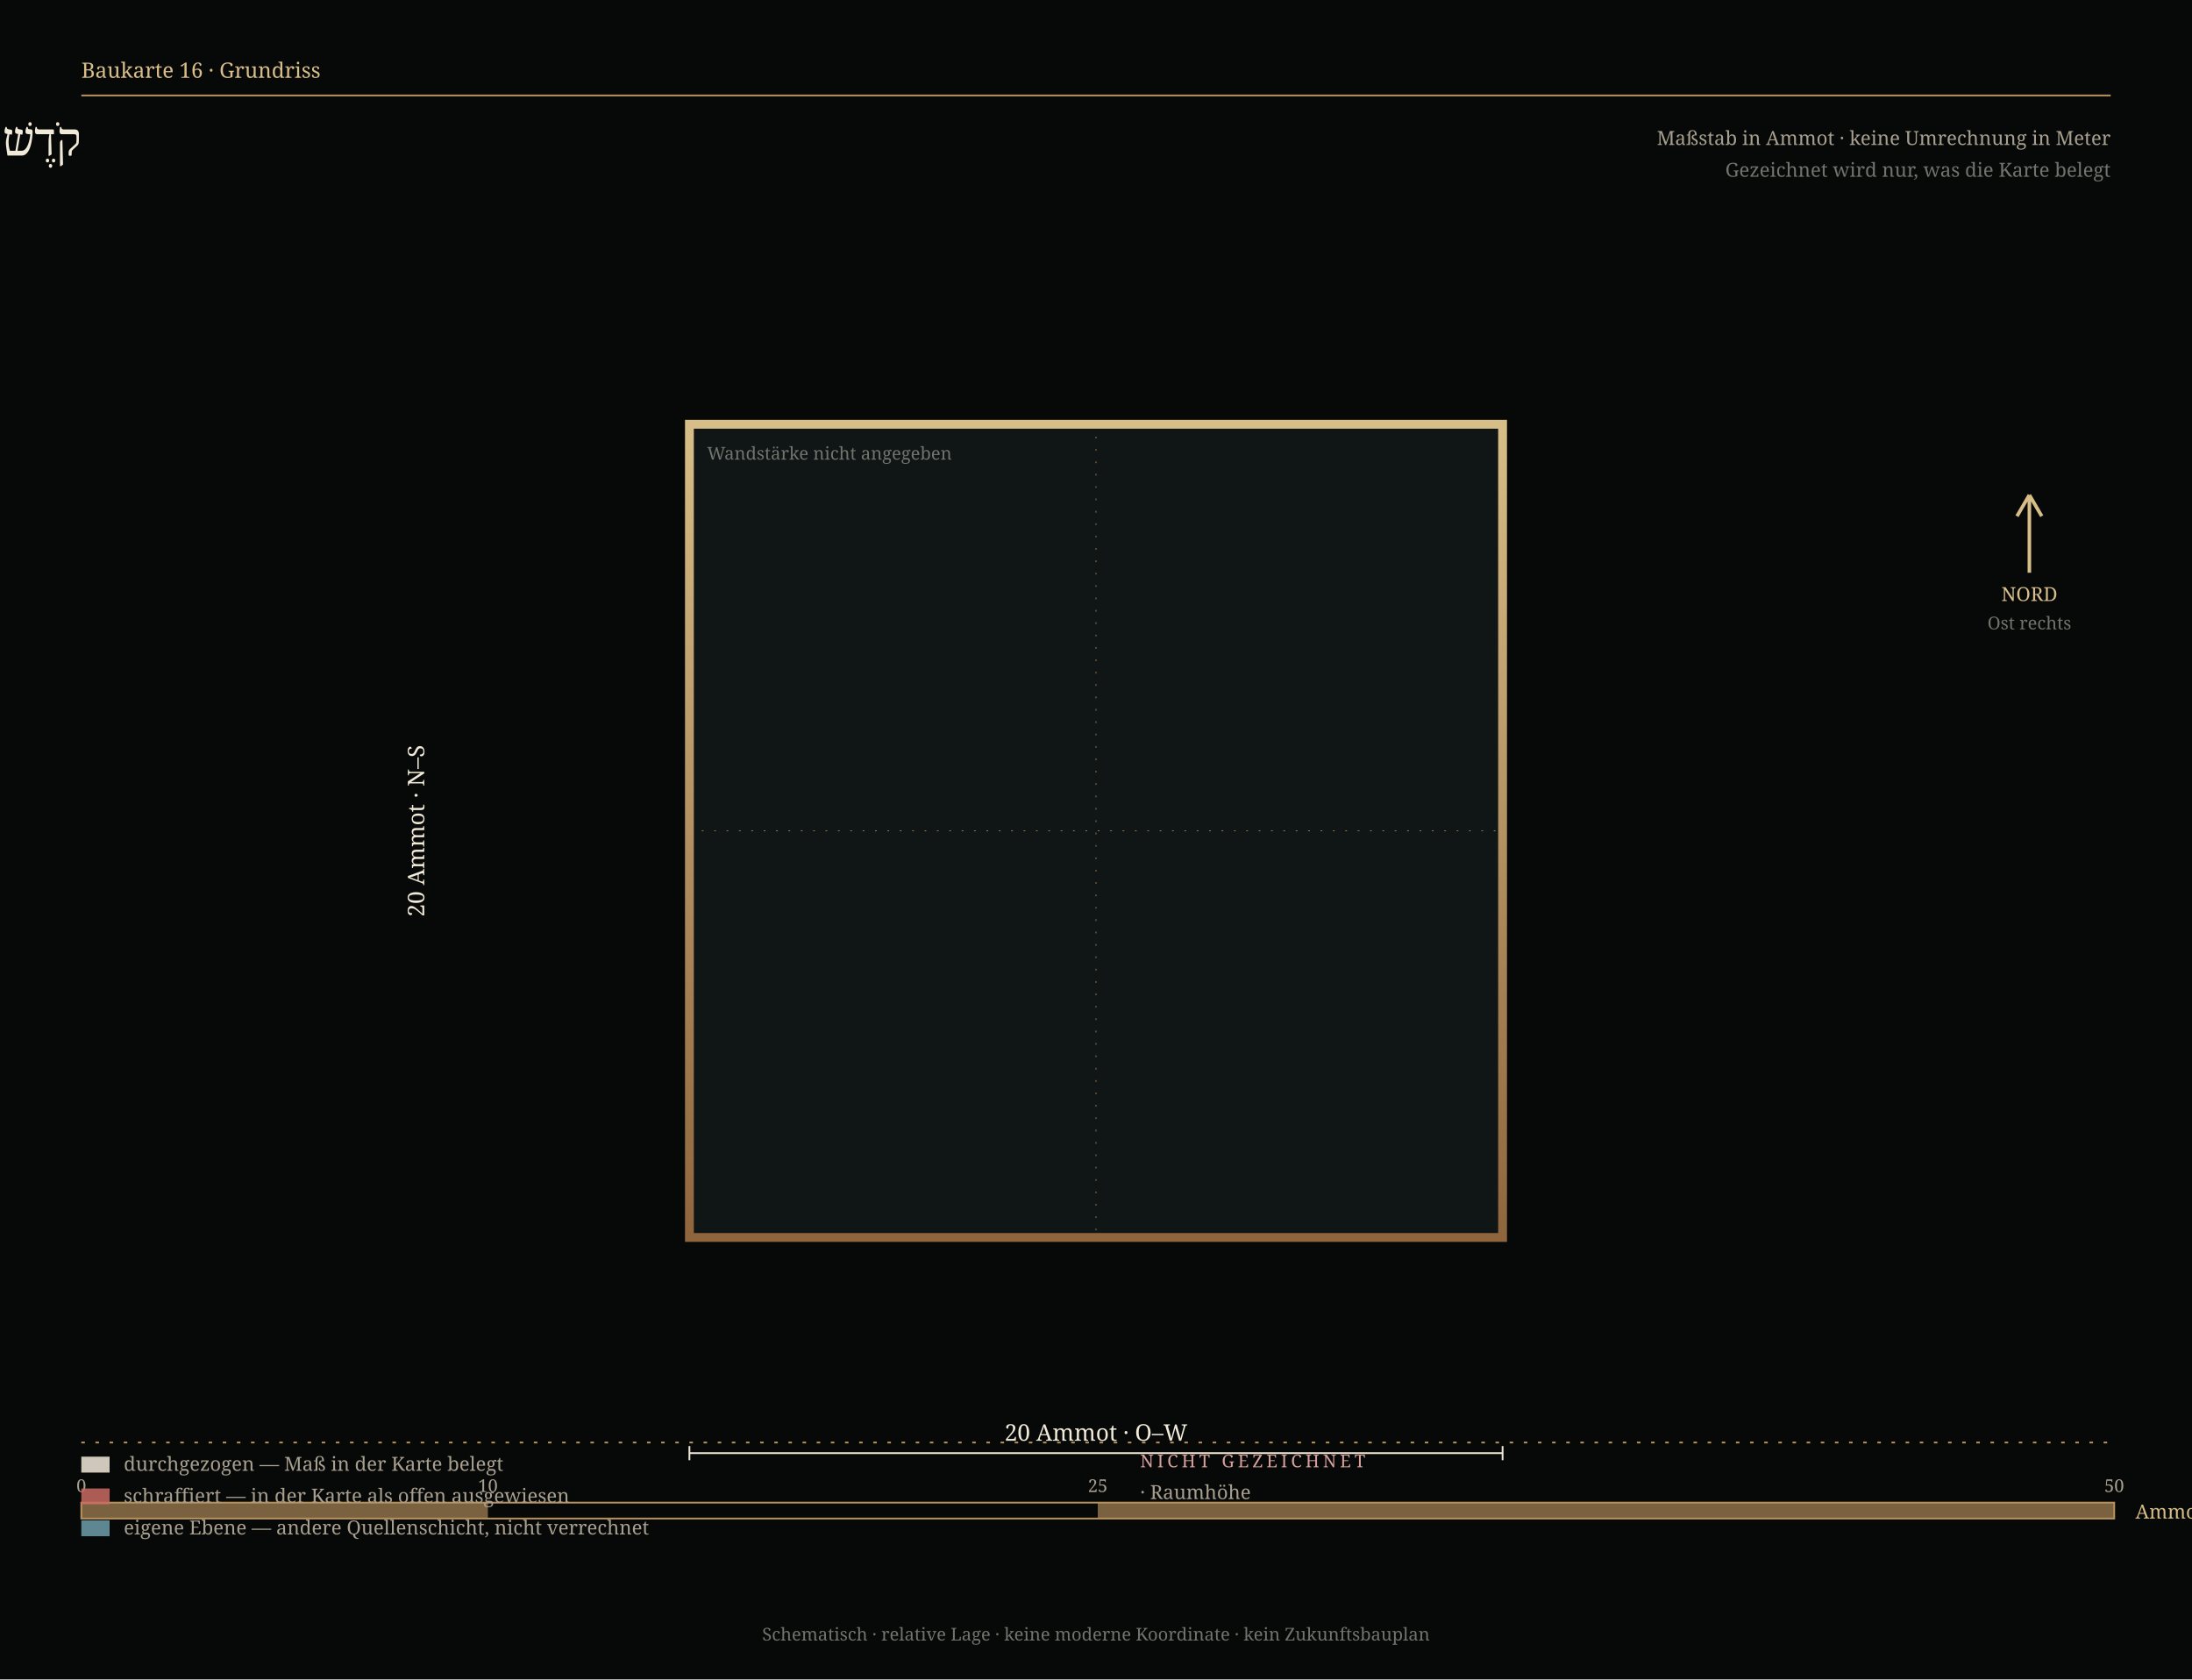
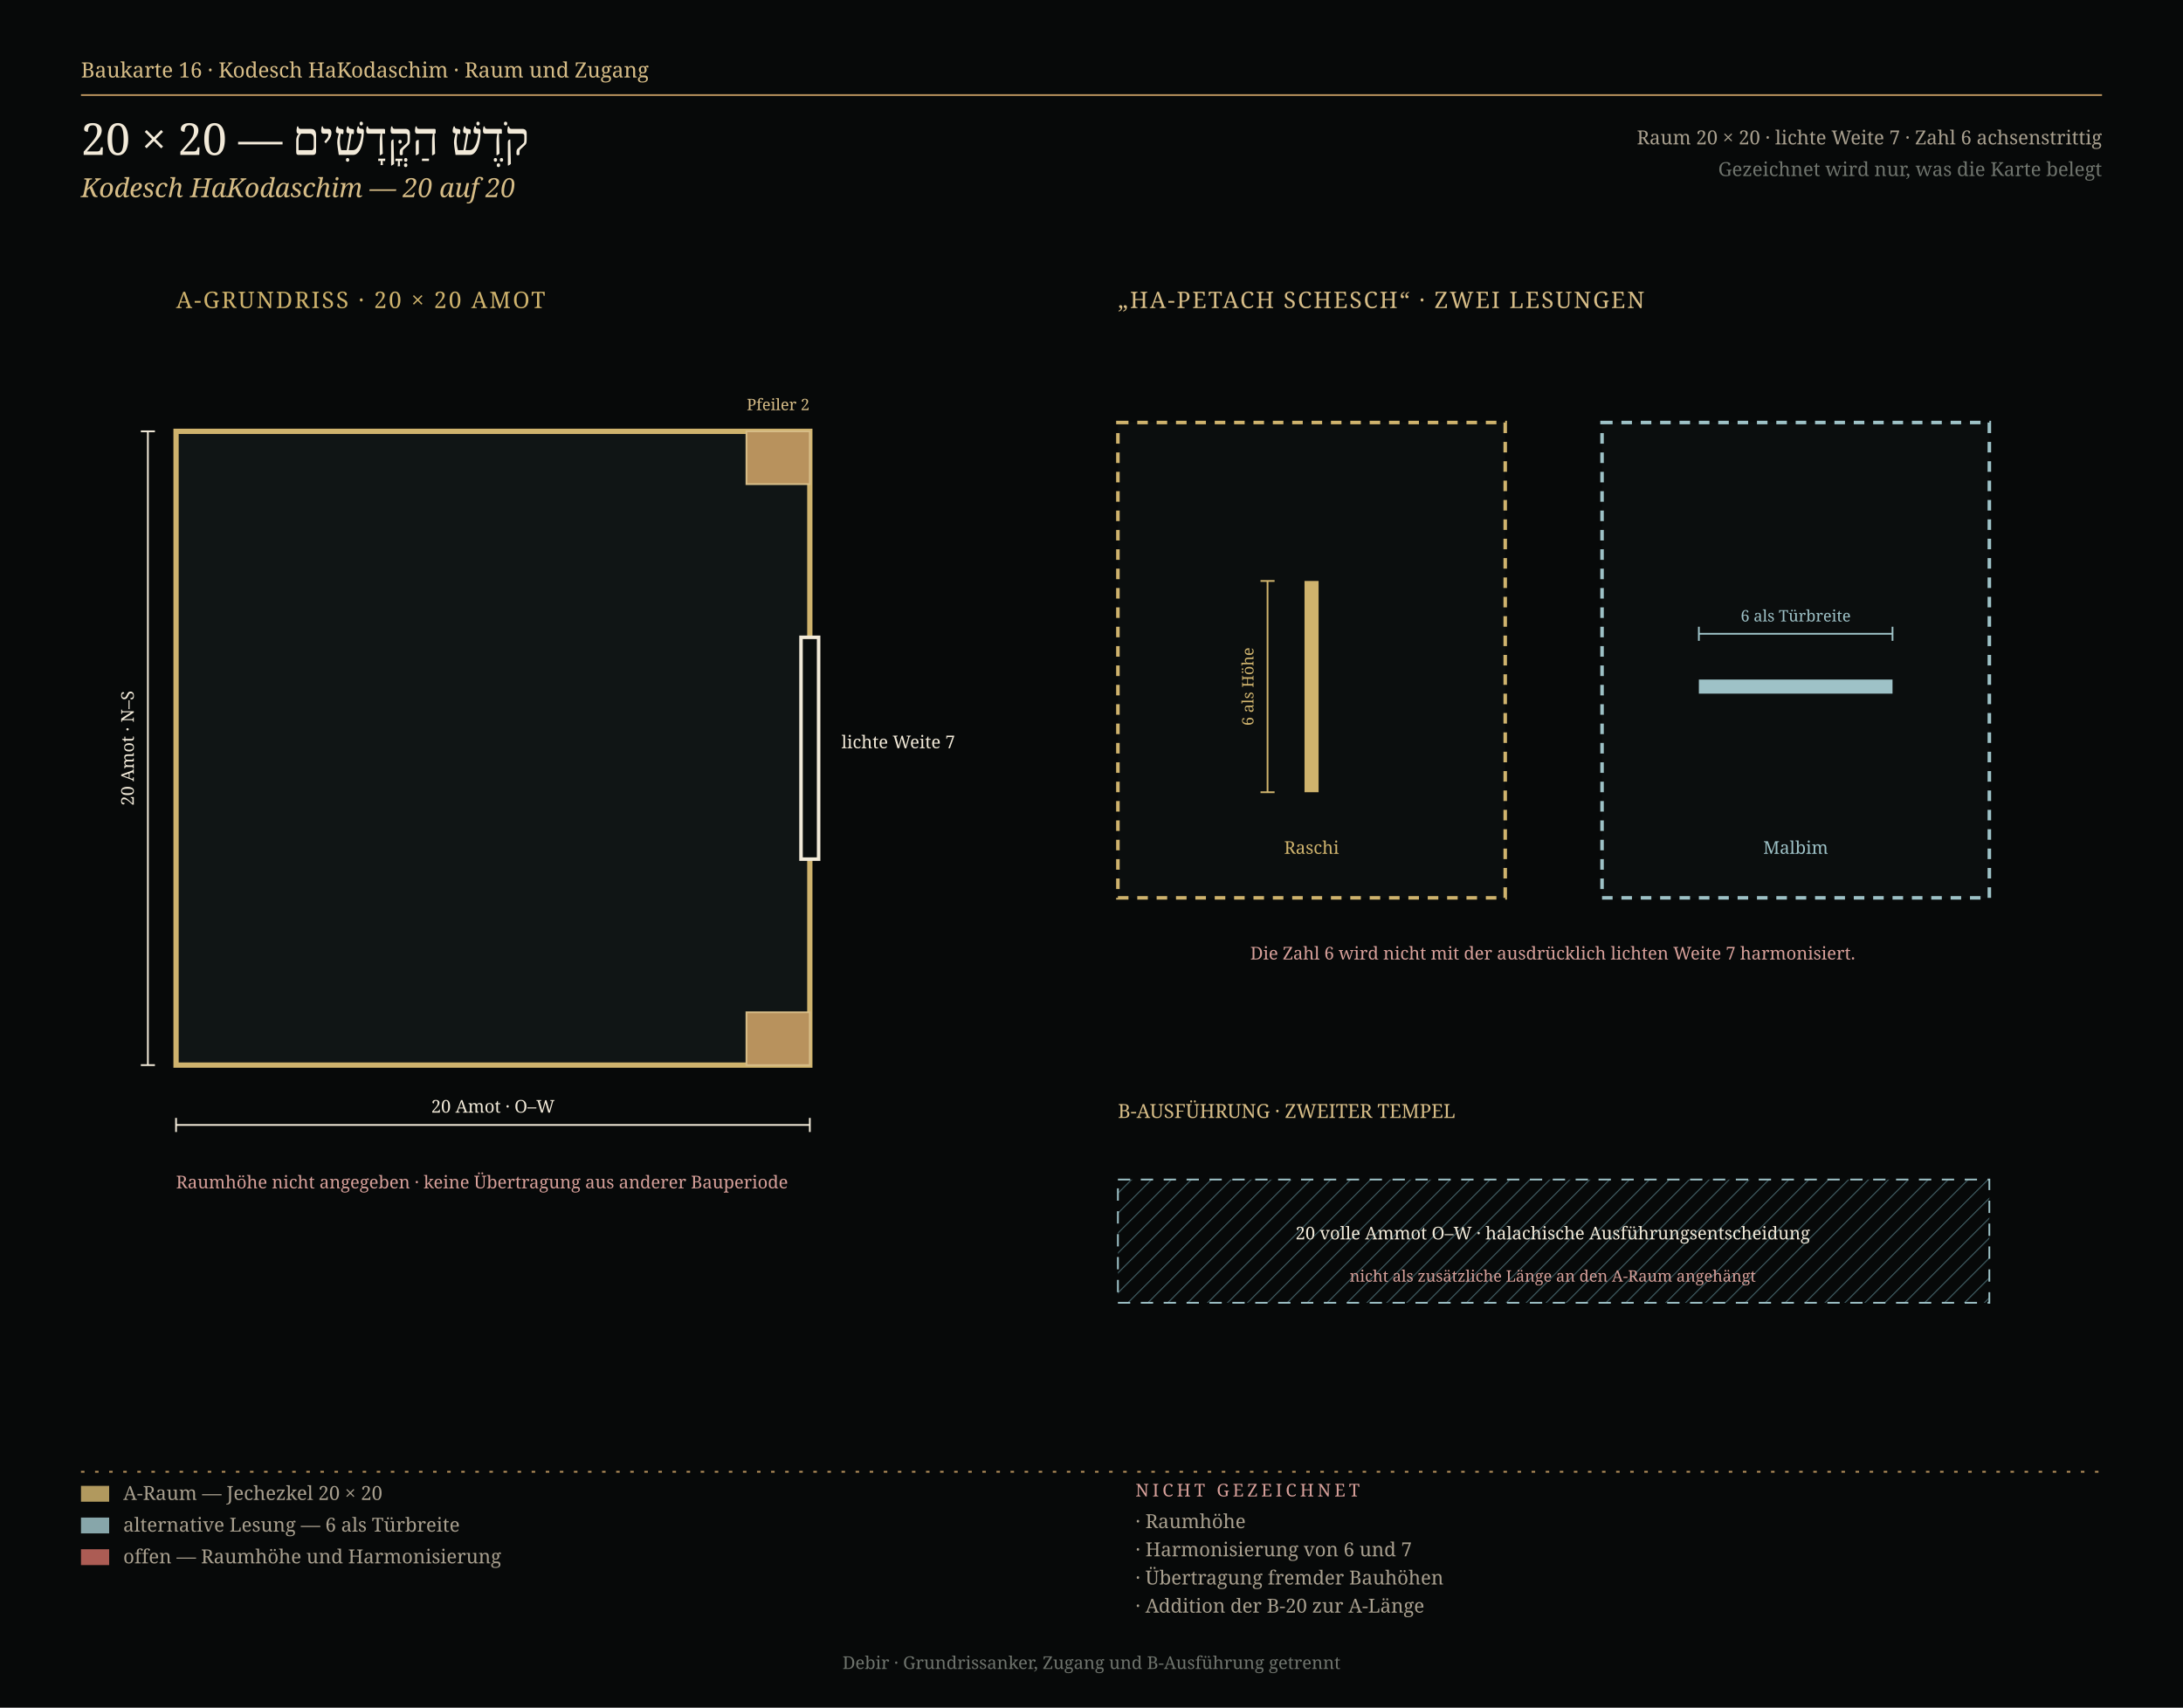
- <svg xmlns="http://www.w3.org/2000/svg" viewBox="0 0 1240 950" width="100%" role="img" aria-labelledby="riss-t riss-d">
+ <svg xmlns="http://www.w3.org/2000/svg" viewBox="0 0 1240 970" width="100%" role="img" aria-labelledby="riss-t riss-d">
  <defs>
    <pattern id="rHatch" width="7" height="7" patternUnits="userSpaceOnUse" patternTransform="rotate(45)">
      <line x1="0" y1="0" x2="0" y2="7" stroke="#C96B62" stroke-width="1.5" opacity=".6" />
    </pattern>
    <pattern id="rHatchQ" width="8" height="8" patternUnits="userSpaceOnUse" patternTransform="rotate(45)">
      <line x1="0" y1="0" x2="0" y2="8" stroke="#6E9EAA" stroke-width="1.2" opacity=".55" />
    </pattern>
    <linearGradient id="rWall" x1="0" y1="0" x2="0" y2="1">
      <stop offset="0" stop-color="#D7BD87" />
      <stop offset="1" stop-color="#8F653D" />
    </linearGradient>
  </defs>
-   <rect x="0.0" y="0.0" width="1240.0" height="950.0" fill="#070909" />
-   <text x="46.0" y="44.0" fill="#D7BD87" font-family="EB Garamond, Georgia, serif" font-size="12">Baukarte 16 · Grundriss</text>
+   <rect x="0.0" y="0.0" width="1240.0" height="970.0" fill="#070909" />
+   <text x="46.0" y="44.0" fill="#D7BD87" font-family="EB Garamond, Georgia, serif" font-size="12">Baukarte 16 · Kodesch HaKodaschim · Raum und Zugang</text>
  <line x1="46.0" y1="54.0" x2="1194.0" y2="54.0" stroke="#B8925D" stroke-width="1" />
-   <text x="46.0" y="88.0" fill="#F2EAD9" font-family="Frank Ruhl Libre, Noto Serif Hebrew, serif" font-size="25" direction="rtl">קֹדֶשׁ הַקֳּדָשִׁים — 20 × 20</text>
-   <text x="46.0" y="112.0" fill="#D7BD87" font-family="Cormorant Garamond, Georgia, serif" font-size="15" font-style="italic" />
-   <text x="1194.0" y="82.0" fill="#A89F8E" font-family="EB Garamond, Georgia, serif" font-size="11" text-anchor="end">Maßstab in Ammot · keine Umrechnung in Meter</text>
+   <text x="46.0" y="88.0" fill="#F2EAD9" font-family="Frank Ruhl Libre, Noto Serif Hebrew, serif" font-size="25">קֹדֶשׁ הַקֳּדָשִׁים — 20 × 20</text>
+   <text x="46.0" y="112.0" fill="#D7BD87" font-family="Cormorant Garamond, Georgia, serif" font-size="15" font-style="italic">Kodesch HaKodaschim — 20 auf 20</text>
+   <text x="1194.0" y="82.0" fill="#A89F8E" font-family="EB Garamond, Georgia, serif" font-size="11" text-anchor="end">Raum 20 × 20 · lichte Weite 7 · Zahl 6 achsenstrittig</text>
  <text x="1194.0" y="100.0" fill="#6F746D" font-family="EB Garamond, Georgia, serif" font-size="11" text-anchor="end">Gezeichnet wird nur, was die Karte belegt</text>
-   <rect x="390.0" y="240.0" width="460.0" height="460.0" fill="#101515" />
-   <line x1="620.0" y1="240.0" x2="620.0" y2="700.0" stroke="#B8925D" stroke-width="0.4" stroke-dasharray="1 6" />
-   <line x1="390.0" y1="470.0" x2="850.0" y2="470.0" stroke="#B8925D" stroke-width="0.4" stroke-dasharray="1 6" />
-   <rect x="390.0" y="240.0" width="460.0" height="460.0" fill="none" stroke="url(#rWall)" stroke-width="5" />
-   <text x="400.0" y="260.0" fill="#6F746D" font-family="EB Garamond, Georgia, serif" font-size="10">Wandstärke nicht angegeben</text>
-   <line x1="390.0" y1="822.0" x2="850.0" y2="822.0" stroke="#F2EAD9" stroke-width="1" />
-   <line x1="390.0" y1="818.0" x2="390.0" y2="826.0" stroke="#F2EAD9" stroke-width="1" />
-   <line x1="850.0" y1="818.0" x2="850.0" y2="826.0" stroke="#F2EAD9" stroke-width="1" />
-   <text x="620.0" y="815.0" fill="#F2EAD9" font-family="EB Garamond, Georgia, serif" font-size="13" text-anchor="middle">20 Ammot · O–W</text>
-   <text x="240.0" y="470.0" fill="#F2EAD9" font-family="EB Garamond, Georgia, serif" font-size="13" text-anchor="middle" transform="rotate(-90 240.0 470.0)">20 Ammot · N–S</text>
-   <path d="M1148 324V280 M1148 280l-7 12 M1148 280l7 12" fill="none" stroke="#D7BD87" stroke-width="2" />
-   <text x="1148.0" y="340.0" fill="#D7BD87" font-family="Cormorant Garamond, Georgia, serif" font-size="11" text-anchor="middle">NORD</text>
-   <text x="1148.0" y="356.0" fill="#6F746D" font-family="EB Garamond, Georgia, serif" font-size="10" text-anchor="middle">Ost rechts</text>
-   <rect x="46.0" y="850.0" width="1150.0" height="9.0" fill="none" stroke="#B8925D" stroke-width="1" />
-   <rect x="46.0" y="850.0" width="230.0" height="9.0" fill="#B8925D" opacity=".65" />
-   <rect x="621.0" y="850.0" width="575.0" height="9.0" fill="#B8925D" opacity=".65" />
-   <text x="46.0" y="844.0" fill="#A89F8E" font-family="EB Garamond, Georgia, serif" font-size="10" text-anchor="middle">0</text>
-   <text x="276.0" y="844.0" fill="#A89F8E" font-family="EB Garamond, Georgia, serif" font-size="10" text-anchor="middle">10</text>
-   <text x="621.0" y="844.0" fill="#A89F8E" font-family="EB Garamond, Georgia, serif" font-size="10" text-anchor="middle">25</text>
-   <text x="1196.0" y="844.0" fill="#A89F8E" font-family="EB Garamond, Georgia, serif" font-size="10" text-anchor="middle">50</text>
-   <text x="1208.0" y="859.0" fill="#D7BD87" font-family="EB Garamond, Georgia, serif" font-size="11">Ammot</text>
-   <line x1="46.0" y1="816.0" x2="1194.0" y2="816.0" stroke="#B8925D" stroke-width="1" stroke-dasharray="2 6" />
-   <rect x="46.0" y="824.0" width="16.0" height="9.0" fill="#F2EAD9" opacity=".85" />
-   <text x="70.0" y="832.0" fill="#A89F8E" font-family="EB Garamond, Georgia, serif" font-size="11">durchgezogen — Maß in der Karte belegt</text>
-   <rect x="46.0" y="842.0" width="16.0" height="9.0" fill="#C96B62" opacity=".85" />
-   <text x="70.0" y="850.0" fill="#A89F8E" font-family="EB Garamond, Georgia, serif" font-size="11">schraffiert — in der Karte als offen ausgewiesen</text>
-   <rect x="46.0" y="860.0" width="16.0" height="9.0" fill="#6E9EAA" opacity=".85" />
-   <text x="70.0" y="868.0" fill="#A89F8E" font-family="EB Garamond, Georgia, serif" font-size="11">eigene Ebene — andere Quellenschicht, nicht verrechnet</text>
-   <text x="645.0" y="830.0" fill="#D7A09A" font-family="EB Garamond, Georgia, serif" font-size="10" letter-spacing="2">NICHT GEZEICHNET</text>
-   <text x="645.0" y="848.0" fill="#A89F8E" font-family="EB Garamond, Georgia, serif" font-size="11">· Raumhöhe</text>
-   <text x="620.0" y="928.0" fill="#6F746D" font-family="EB Garamond, Georgia, serif" font-size="10" text-anchor="middle">Schematisch · relative Lage · keine moderne Koordinate · kein Zukunftsbauplan</text>
+   <text x="100.0" y="175.0" fill="#CFB36D" font-family="EB Garamond, Georgia, serif" font-size="13" letter-spacing="1.1">A-GRUNDRISS · 20 × 20 AMOT</text>
+   <rect x="100.0" y="245.0" width="360.0" height="360.0" fill="#101515" stroke="#CFB36D" stroke-width="3" />
+   <line x1="100.0" y1="639.0" x2="460.0" y2="639.0" stroke="#F2EAD9" stroke-width="1" />
+   <line x1="100.0" y1="635.0" x2="100.0" y2="643.0" stroke="#F2EAD9" stroke-width="1" />
+   <line x1="460.0" y1="635.0" x2="460.0" y2="643.0" stroke="#F2EAD9" stroke-width="1" />
+   <text x="280.0" y="632.0" fill="#F2EAD9" font-family="EB Garamond, Georgia, serif" font-size="10" text-anchor="middle">20 Amot · O–W</text>
+   <line x1="84.0" y1="245.0" x2="84.0" y2="605.0" stroke="#F2EAD9" stroke-width="1" />
+   <line x1="80.0" y1="245.0" x2="88.0" y2="245.0" stroke="#F2EAD9" stroke-width="1" />
+   <line x1="80.0" y1="605.0" x2="88.0" y2="605.0" stroke="#F2EAD9" stroke-width="1" />
+   <text x="76.0" y="425.0" fill="#F2EAD9" font-family="EB Garamond, Georgia, serif" font-size="10" text-anchor="middle" transform="rotate(-90 76.0 425.0)">20 Amot · N–S</text>
+   <rect x="455.0" y="362.0" width="10.0" height="126.0" fill="#0B0E0E" stroke="#F2EAD9" stroke-width="2" />
+   <text x="478.0" y="425.0" fill="#F2EAD9" font-family="EB Garamond, Georgia, serif" font-size="10">lichte Weite 7</text>
+   <rect x="424.0" y="245.0" width="36.0" height="30.0" fill="#B8925D" stroke="#D7BD87" stroke-width="1" />
+   <rect x="424.0" y="575.0" width="36.0" height="30.0" fill="#B8925D" stroke="#D7BD87" stroke-width="1" />
+   <text x="442.0" y="233.0" fill="#D7BD87" font-family="EB Garamond, Georgia, serif" font-size="9" text-anchor="middle">Pfeiler 2</text>
+   <text x="100.0" y="675.0" fill="#D7A09A" font-family="EB Garamond, Georgia, serif" font-size="10">Raumhöhe nicht angegeben · keine Übertragung aus anderer Bauperiode</text>
+   <text x="635.0" y="175.0" fill="#D7BD87" font-family="EB Garamond, Georgia, serif" font-size="13" letter-spacing="1">„HA-PETACH SCHESCH“ · ZWEI LESUNGEN</text>
+   <rect x="635.0" y="240.0" width="220.0" height="270.0" fill="#0B0E0E" stroke="#CFB36D" stroke-width="2" stroke-dasharray="6 5" />
+   <line x1="745.0" y1="450.0" x2="745.0" y2="330.0" stroke="#CFB36D" stroke-width="8" />
+   <line x1="720.0" y1="330.0" x2="720.0" y2="450.0" stroke="#CFB36D" stroke-width="1" />
+   <line x1="716.0" y1="330.0" x2="724.0" y2="330.0" stroke="#CFB36D" stroke-width="1" />
+   <line x1="716.0" y1="450.0" x2="724.0" y2="450.0" stroke="#CFB36D" stroke-width="1" />
+   <text x="712.0" y="390.0" fill="#CFB36D" font-family="EB Garamond, Georgia, serif" font-size="9" text-anchor="middle" transform="rotate(-90 712.0 390.0)">6 als Höhe</text>
+   <text x="745.0" y="485.0" fill="#CFB36D" font-family="EB Garamond, Georgia, serif" font-size="10" text-anchor="middle">Raschi</text>
+   <rect x="910.0" y="240.0" width="220.0" height="270.0" fill="#0B0E0E" stroke="#9EC2C7" stroke-width="2" stroke-dasharray="6 5" />
+   <line x1="965.0" y1="390.0" x2="1075.0" y2="390.0" stroke="#9EC2C7" stroke-width="8" />
+   <line x1="965.0" y1="360.0" x2="1075.0" y2="360.0" stroke="#9EC2C7" stroke-width="1" />
+   <line x1="965.0" y1="356.0" x2="965.0" y2="364.0" stroke="#9EC2C7" stroke-width="1" />
+   <line x1="1075.0" y1="356.0" x2="1075.0" y2="364.0" stroke="#9EC2C7" stroke-width="1" />
+   <text x="1020.0" y="353.0" fill="#9EC2C7" font-family="EB Garamond, Georgia, serif" font-size="9" text-anchor="middle">6 als Türbreite</text>
+   <text x="1020.0" y="485.0" fill="#9EC2C7" font-family="EB Garamond, Georgia, serif" font-size="10" text-anchor="middle">Malbim</text>
+   <text x="882.0" y="545.0" fill="#D7A09A" font-family="EB Garamond, Georgia, serif" font-size="10" text-anchor="middle">Die Zahl 6 wird nicht mit der ausdrücklich lichten Weite 7 harmonisiert.</text>
+   <text x="635.0" y="635.0" fill="#D7BD87" font-family="EB Garamond, Georgia, serif" font-size="11">B-AUSFÜHRUNG · ZWEITER TEMPEL</text>
+   <rect x="635.0" y="670.0" width="495.0" height="70.0" fill="url(#rHatchQ)" stroke="#9EC2C7" stroke-width="1" stroke-dasharray="7 6" />
+   <text x="882.0" y="704.0" fill="#F2EAD9" font-family="EB Garamond, Georgia, serif" font-size="10" text-anchor="middle">20 volle Ammot O–W · halachische Ausführungsentscheidung</text>
+   <text x="882.0" y="728.0" fill="#D7A09A" font-family="EB Garamond, Georgia, serif" font-size="9" text-anchor="middle">nicht als zusätzliche Länge an den A-Raum angehängt</text>
+   <line x1="46.0" y1="836.0" x2="1194.0" y2="836.0" stroke="#B8925D" stroke-width="1" stroke-dasharray="2 6" />
+   <rect x="46.0" y="844.0" width="16.0" height="9.0" fill="#CFB36D" opacity=".85" />
+   <text x="70.0" y="852.0" fill="#A89F8E" font-family="EB Garamond, Georgia, serif" font-size="11">A-Raum — Jechezkel 20 × 20</text>
+   <rect x="46.0" y="862.0" width="16.0" height="9.0" fill="#9EC2C7" opacity=".85" />
+   <text x="70.0" y="870.0" fill="#A89F8E" font-family="EB Garamond, Georgia, serif" font-size="11">alternative Lesung — 6 als Türbreite</text>
+   <rect x="46.0" y="880.0" width="16.0" height="9.0" fill="#C96B62" opacity=".85" />
+   <text x="70.0" y="888.0" fill="#A89F8E" font-family="EB Garamond, Georgia, serif" font-size="11">offen — Raumhöhe und Harmonisierung</text>
+   <text x="645.0" y="850.0" fill="#D7A09A" font-family="EB Garamond, Georgia, serif" font-size="10" letter-spacing="2">NICHT GEZEICHNET</text>
+   <text x="645.0" y="868.0" fill="#A89F8E" font-family="EB Garamond, Georgia, serif" font-size="11">· Raumhöhe</text>
+   <text x="645.0" y="884.0" fill="#A89F8E" font-family="EB Garamond, Georgia, serif" font-size="11">· Harmonisierung von 6 und 7</text>
+   <text x="645.0" y="900.0" fill="#A89F8E" font-family="EB Garamond, Georgia, serif" font-size="11">· Übertragung fremder Bauhöhen</text>
+   <text x="645.0" y="916.0" fill="#A89F8E" font-family="EB Garamond, Georgia, serif" font-size="11">· Addition der B-20 zur A-Länge</text>
+   <text x="620.0" y="948.0" fill="#6F746D" font-family="EB Garamond, Georgia, serif" font-size="10" text-anchor="middle">Debir · Grundrissanker, Zugang und B-Ausführung getrennt</text>
</svg>
